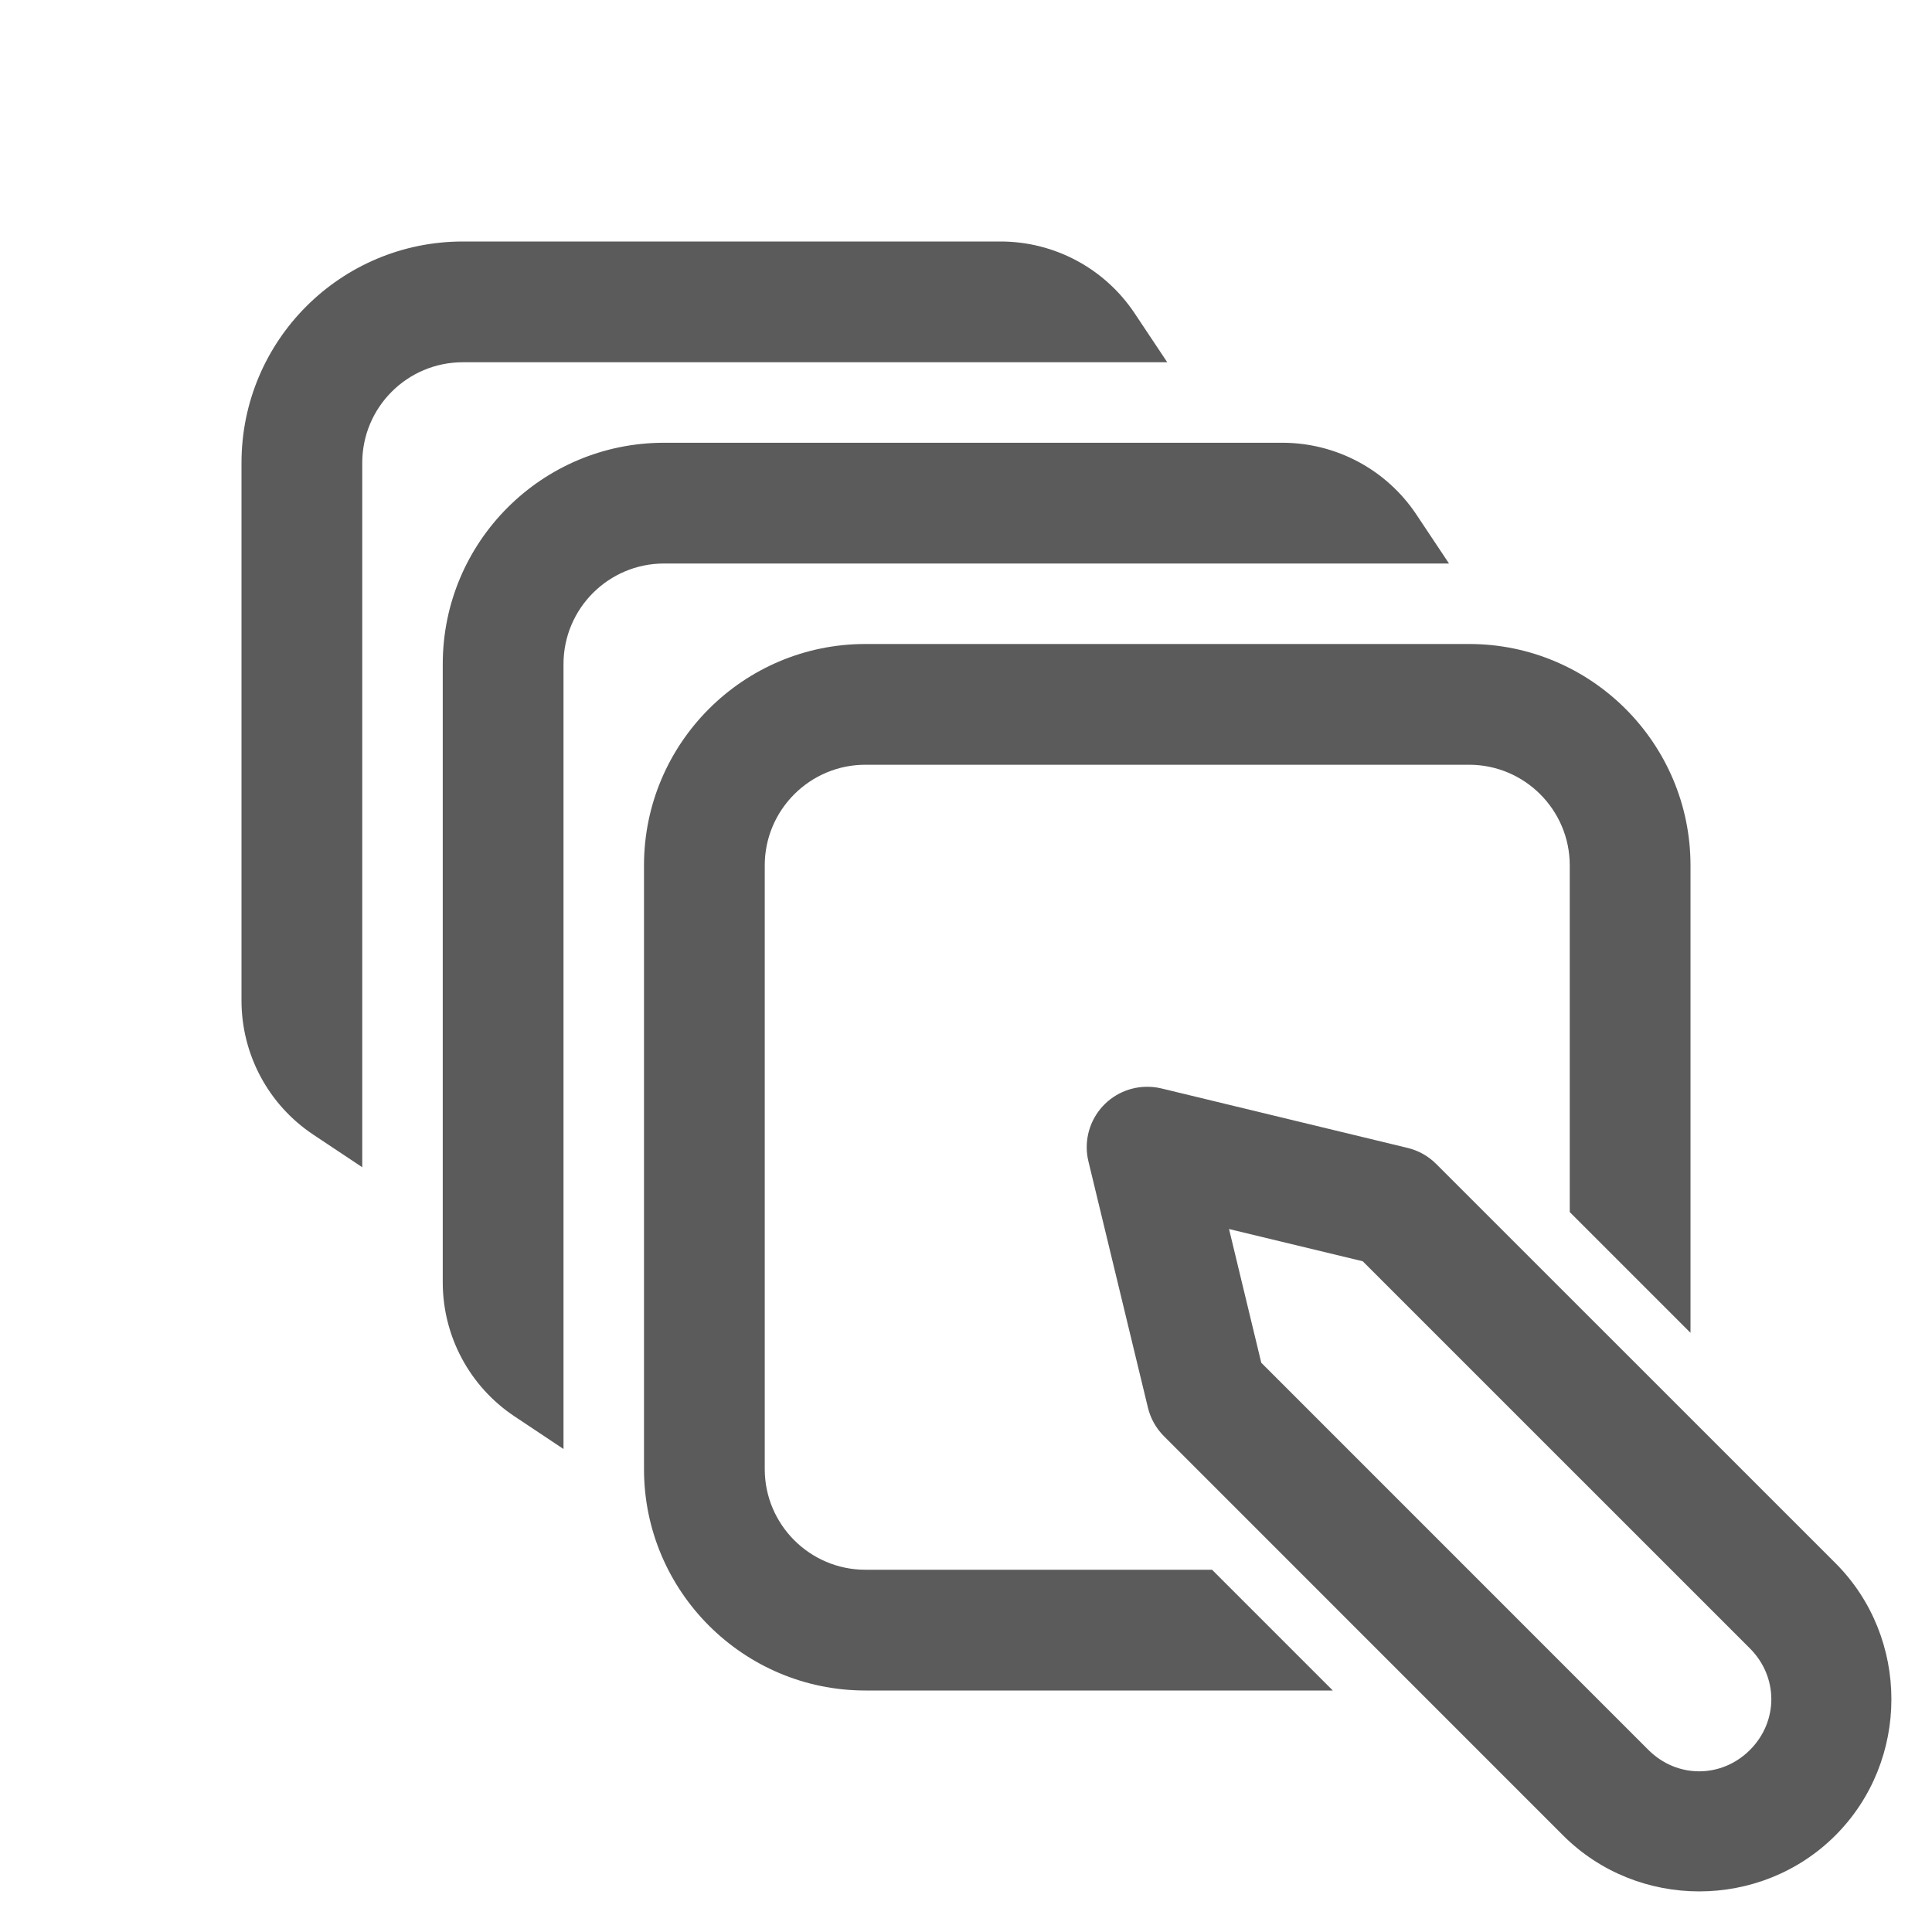
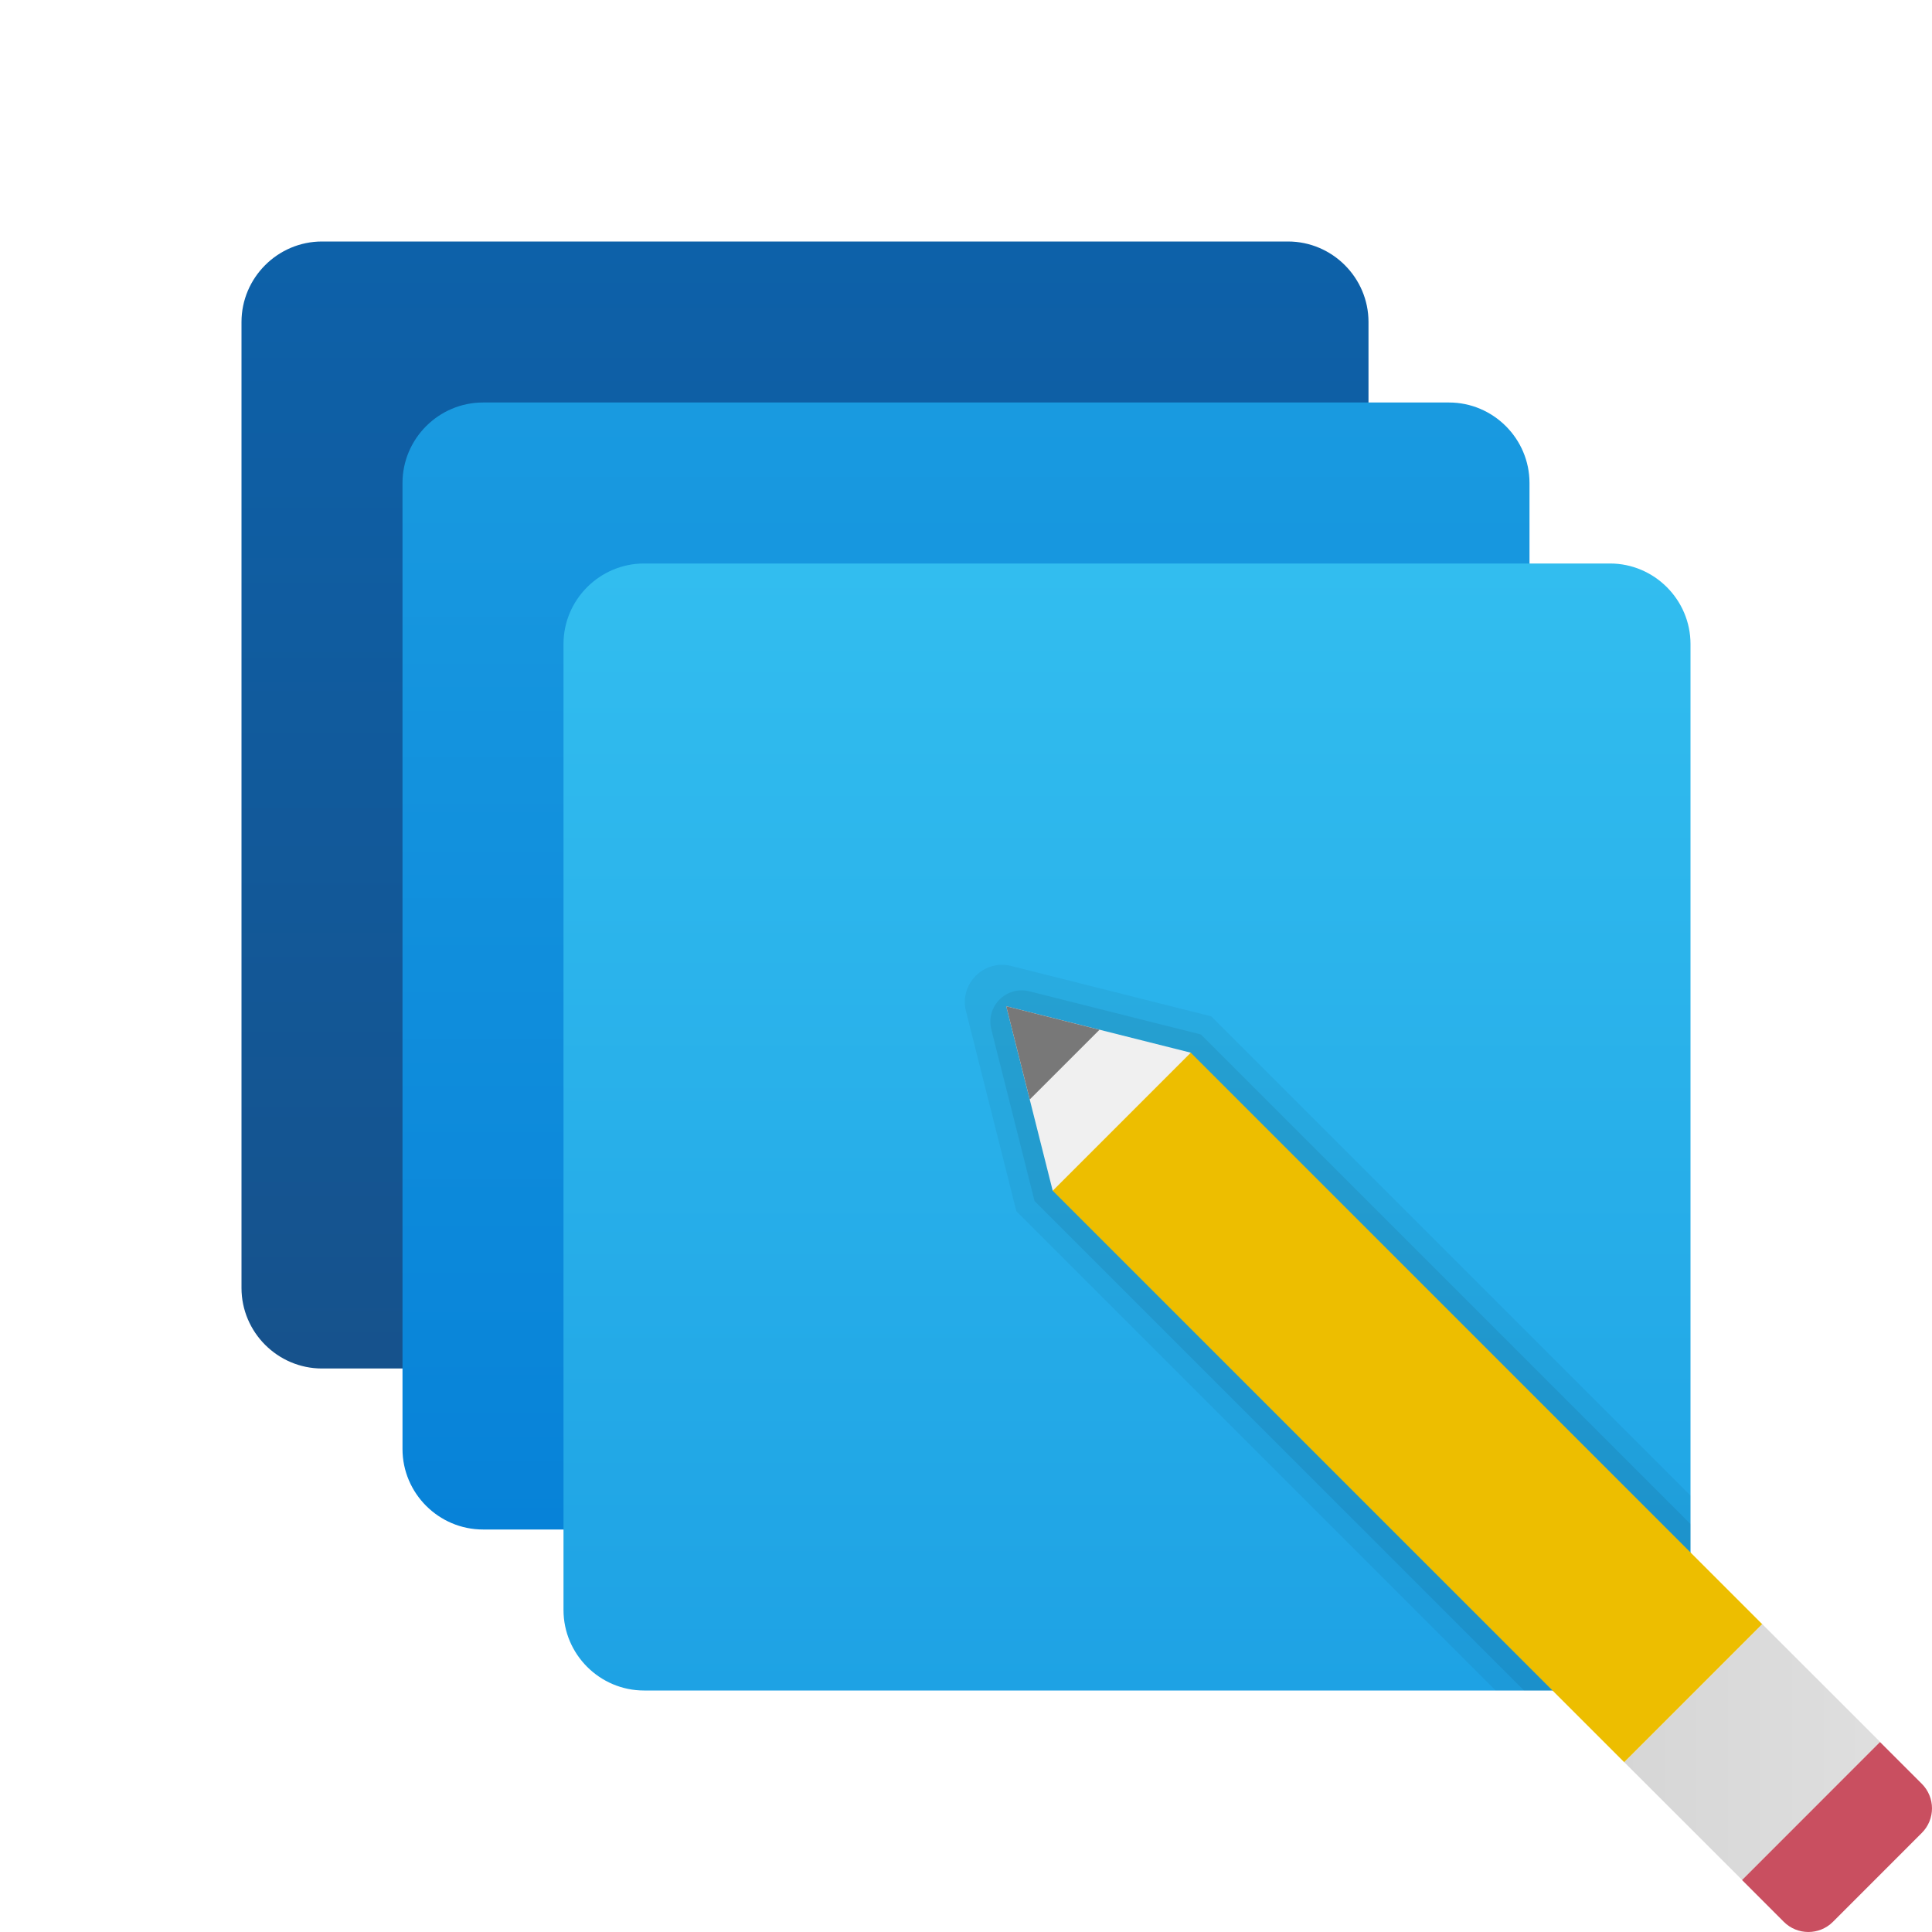
- <svg xmlns="http://www.w3.org/2000/svg" viewBox="0 0 48 48" fill="#5B5B5B">
-   <path d="M11.5 6C8.462 6 6 8.462 6 11.5L6 24.859C6 26.197 6.668 27.447 7.781 28.188L9 29L9 11.5C9 10.119 10.119 9 11.5 9L29 9L28.188 7.781C27.445 6.668 26.196 6 24.859 6L11.5 6 z M 16.5 11C13.462 11 11 13.462 11 16.5L11 31.859C11 33.197 11.668 34.447 12.781 35.188L14 36L14 16.5C14 15.119 15.119 14 16.5 14L36 14L35.188 12.781C34.446 11.668 33.196 11 31.859 11L16.5 11 z M 21.5 16C18.467 16 16 18.467 16 21.5L16 36.5C16 39.533 18.467 42 21.5 42L33.113 42L30.113 39L21.5 39C20.122 39 19 37.878 19 36.5L19 21.5C19 20.122 20.122 19 21.5 19L36.5 19C37.878 19 39 20.122 39 21.5L39 30.113L42 33.113L42 21.5C42 18.467 39.533 16 36.5 16L21.5 16 z M 28.555 27.002 A 1.5 1.5 0 0 0 27.041 28.852L28.52 34.973 A 1.5 1.5 0 0 0 28.916 35.68L38.834 45.6C40.689 47.455 43.744 47.455 45.6 45.6C47.455 43.744 47.455 40.689 45.6 38.834L35.68 28.916 A 1.5 1.5 0 0 0 34.973 28.52L28.852 27.041 A 1.5 1.5 0 0 0 28.555 27.002 z M 30.535 30.535L33.857 31.336L43.477 40.955C44.185 41.664 44.185 42.768 43.477 43.477C42.768 44.185 41.664 44.185 40.955 43.477L31.336 33.857L30.535 30.535 z" fill="#5B5B5B" />
+ <svg xmlns="http://www.w3.org/2000/svg" viewBox="0 0 48 48">
+   <linearGradient id="YOeleuzcctOWyzpUD_AdFa" x1="20" x2="20" y1="6.094" y2="34.03" gradientUnits="userSpaceOnUse">
+     <stop offset="0" stop-color="#0d61a9" />
+     <stop offset="1" stop-color="#16528c" />
+   </linearGradient>
+   <path fill="url(#YOeleuzcctOWyzpUD_AdFa)" d="M32,34H8c-1.1,0-2-0.9-2-2V8c0-1.1,0.9-2,2-2h24c1.1,0,2,0.9,2,2v24C34,33.1,33.1,34,32,34z" />
+   <linearGradient id="YOeleuzcctOWyzpUD_AdFb" x1="24" x2="24" y1="10.094" y2="38.03" gradientUnits="userSpaceOnUse">
+     <stop offset="0" stop-color="#199ae0" />
+     <stop offset="1" stop-color="#0782d8" />
+   </linearGradient>
+   <path fill="url(#YOeleuzcctOWyzpUD_AdFb)" d="M36,38H12c-1.1,0-2-0.9-2-2V12c0-1.1,0.9-2,2-2h24c1.1,0,2,0.9,2,2v24C38,37.1,37.1,38,36,38z" />
+   <linearGradient id="YOeleuzcctOWyzpUD_AdFc" x1="28" x2="28" y1="14.094" y2="42.03" gradientUnits="userSpaceOnUse">
+     <stop offset="0" stop-color="#32bdef" />
+     <stop offset="1" stop-color="#1ea2e4" />
+   </linearGradient>
+   <path fill="url(#YOeleuzcctOWyzpUD_AdFc)" d="M40,42H16c-1.1,0-2-0.9-2-2V16c0-1.1,0.9-2,2-2h24c1.1,0,2,0.9,2,2v24C42,41.1,41.1,42,40,42z" />
+   <path d="M30.094,25.251L25.124,24c-0.679-0.171-1.295,0.445-1.124,1.124l1.252,4.97L37.158,42H40c1.1,0,2-0.9,2-2v-2.843L30.094,25.251z" opacity=".05" />
+   <path d="M29.838,25.702l-4.263-1.073c-0.571-0.144-1.09,0.374-0.946,0.946l1.074,4.264L37.865,42H40c1.1,0,2-0.9,2-2v-2.136L29.838,25.702z" opacity=".07" />
+   <path fill="#c94f60" d="M45.538,47.748l2.209-2.21c0.337-0.336,0.337-0.883,0-1.22l-1.041-1.04l-3.428,3.428l1.04,1.041C44.655,48.084,45.201,48.084,45.538,47.748" />
+   <path fill="#f0f0f0" d="M29.582,26.153L25,25l1.154,4.582l3.975,0.481L29.582,26.153z" />
+   <path fill="#edbe00" d="M40.355,43.783l-14.2-14.2l3.429-3.429l14.2,14.2L40.355,43.783z" />
+   <linearGradient id="YOeleuzcctOWyzpUD_AdFd" x1="44.529" x2="44.529" y1="28.509" y2="34.821" gradientTransform="rotate(90 38 37)" gradientUnits="userSpaceOnUse">
+     <stop offset="0" stop-color="#dedede" />
+     <stop offset="1" stop-color="#d6d6d6" />
+   </linearGradient>
+   <path fill="url(#YOeleuzcctOWyzpUD_AdFd)" d="M43.783,40.351l2.926,2.924l-3.428,3.431l-2.926-2.924L43.783,40.351z" />
+   <path fill="#787878" d="M27.317,25.584L25,25l0.584,2.316L27.317,25.584z" />
</svg>
